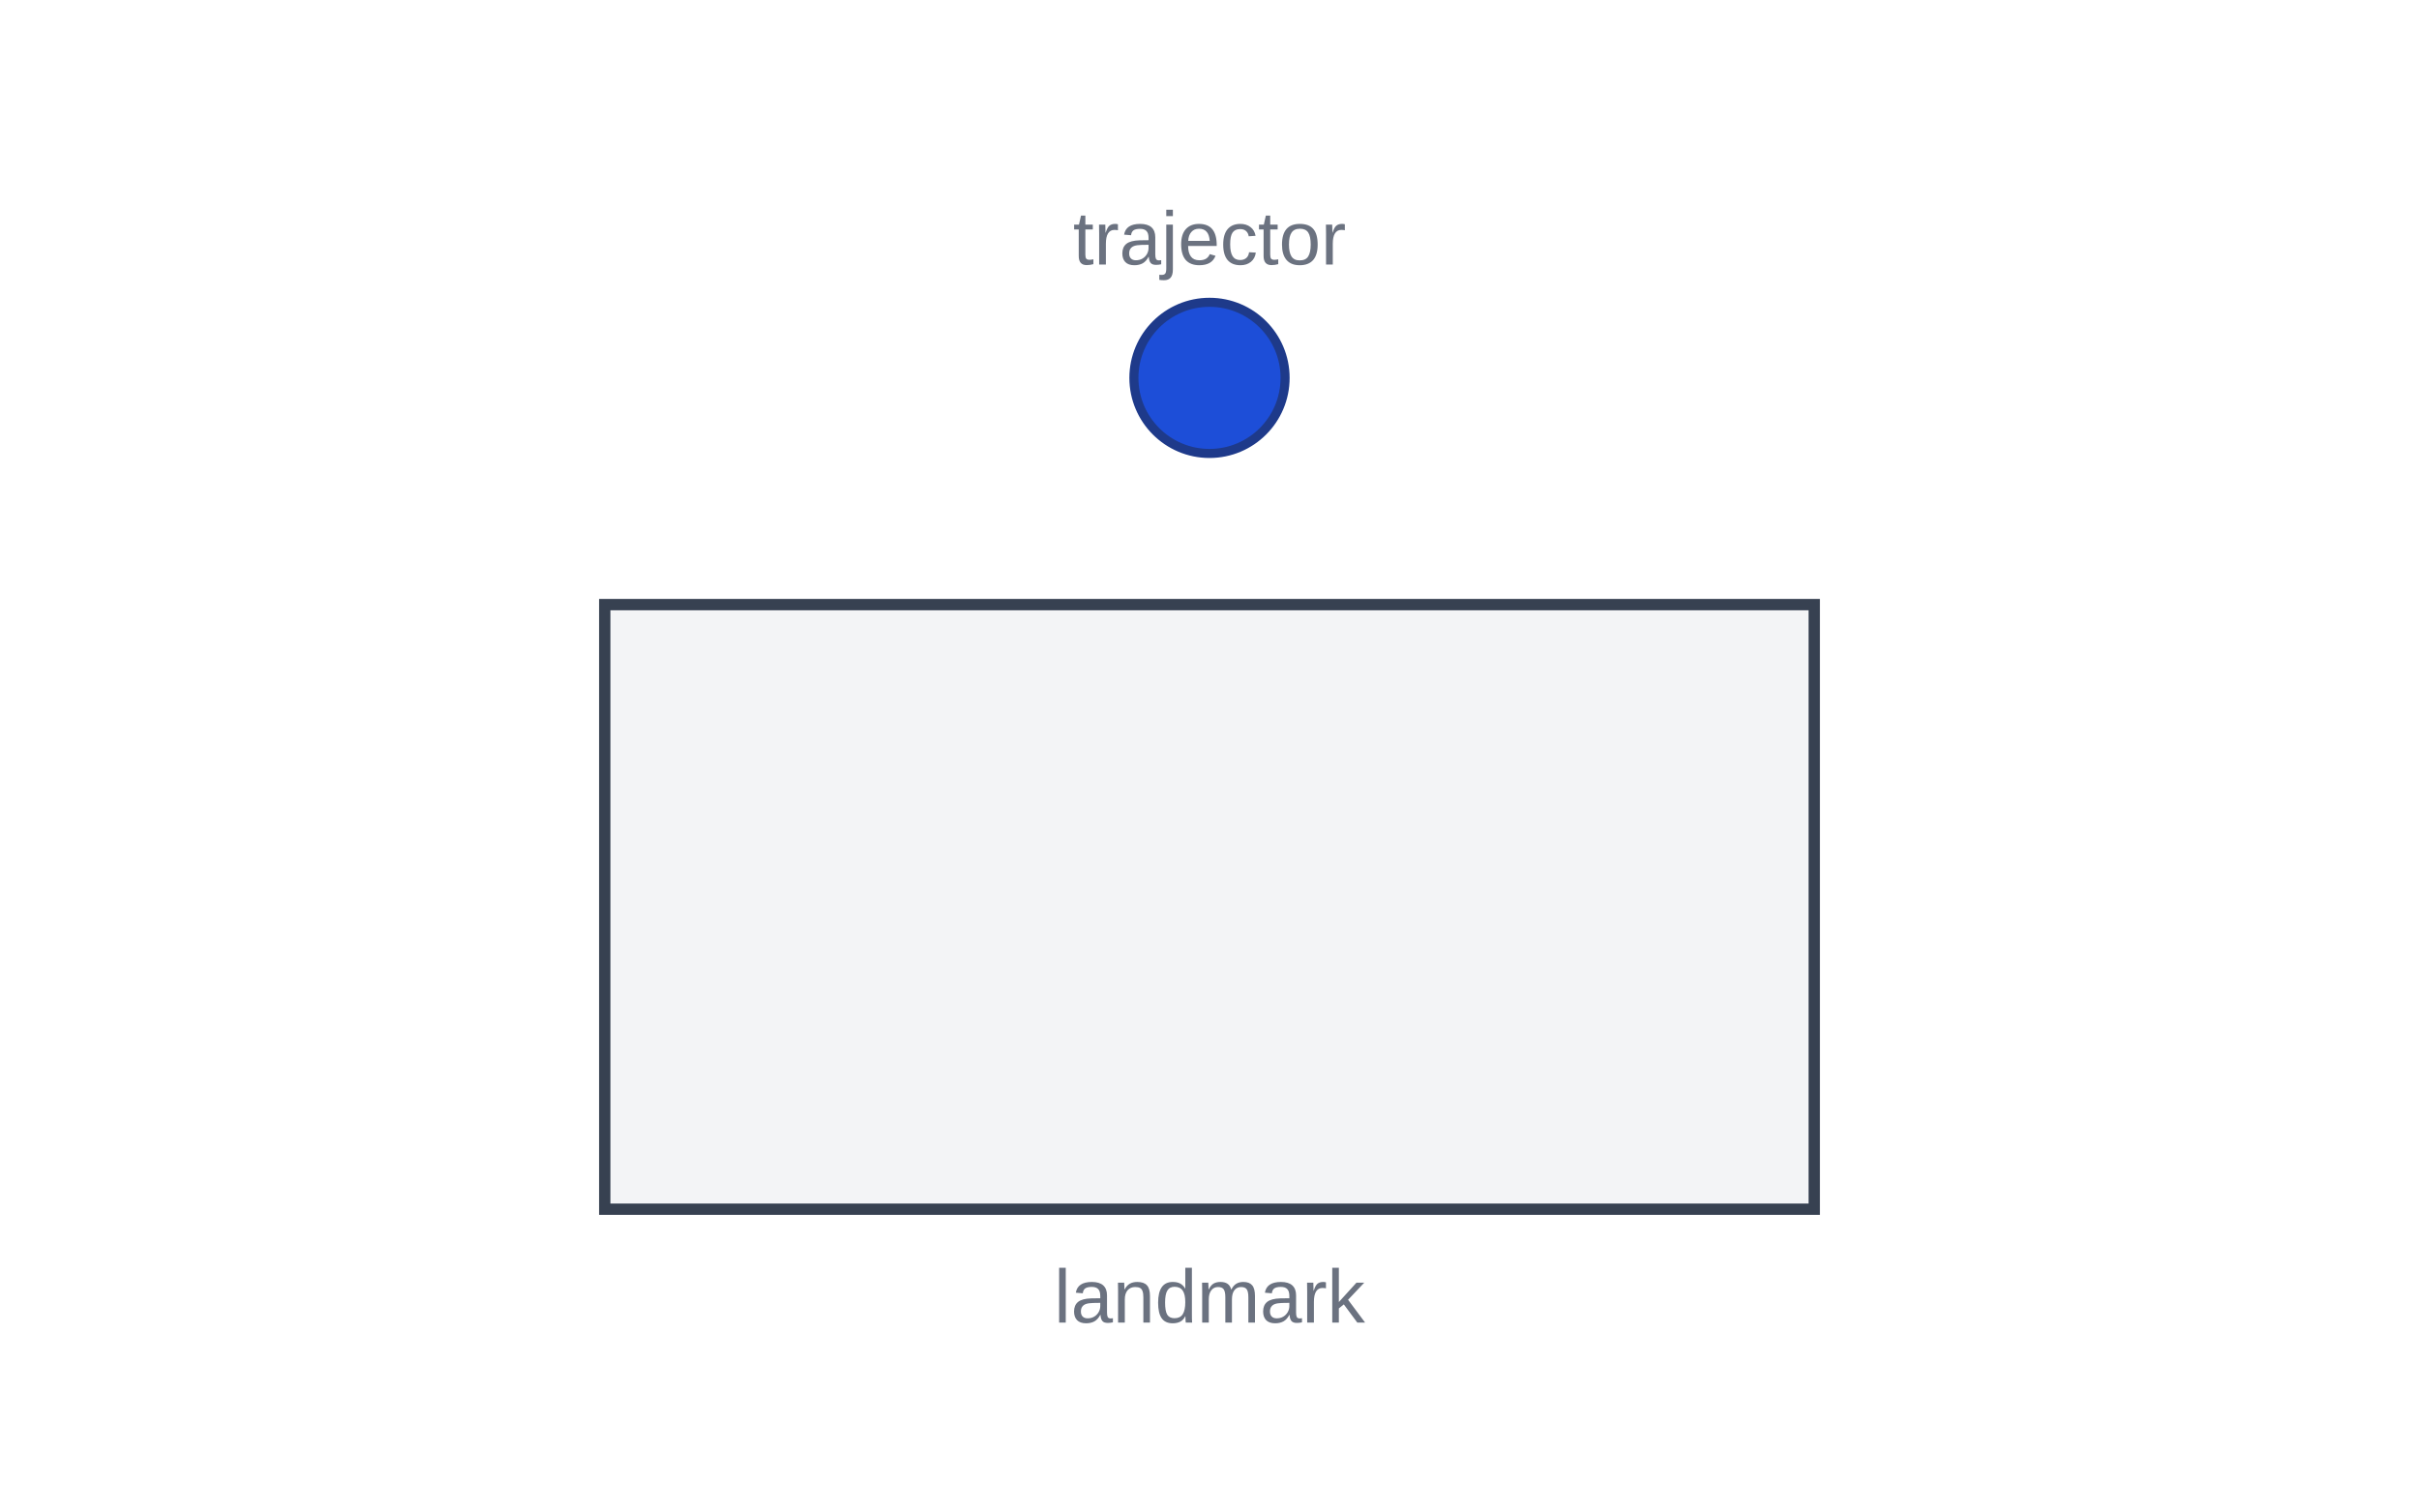
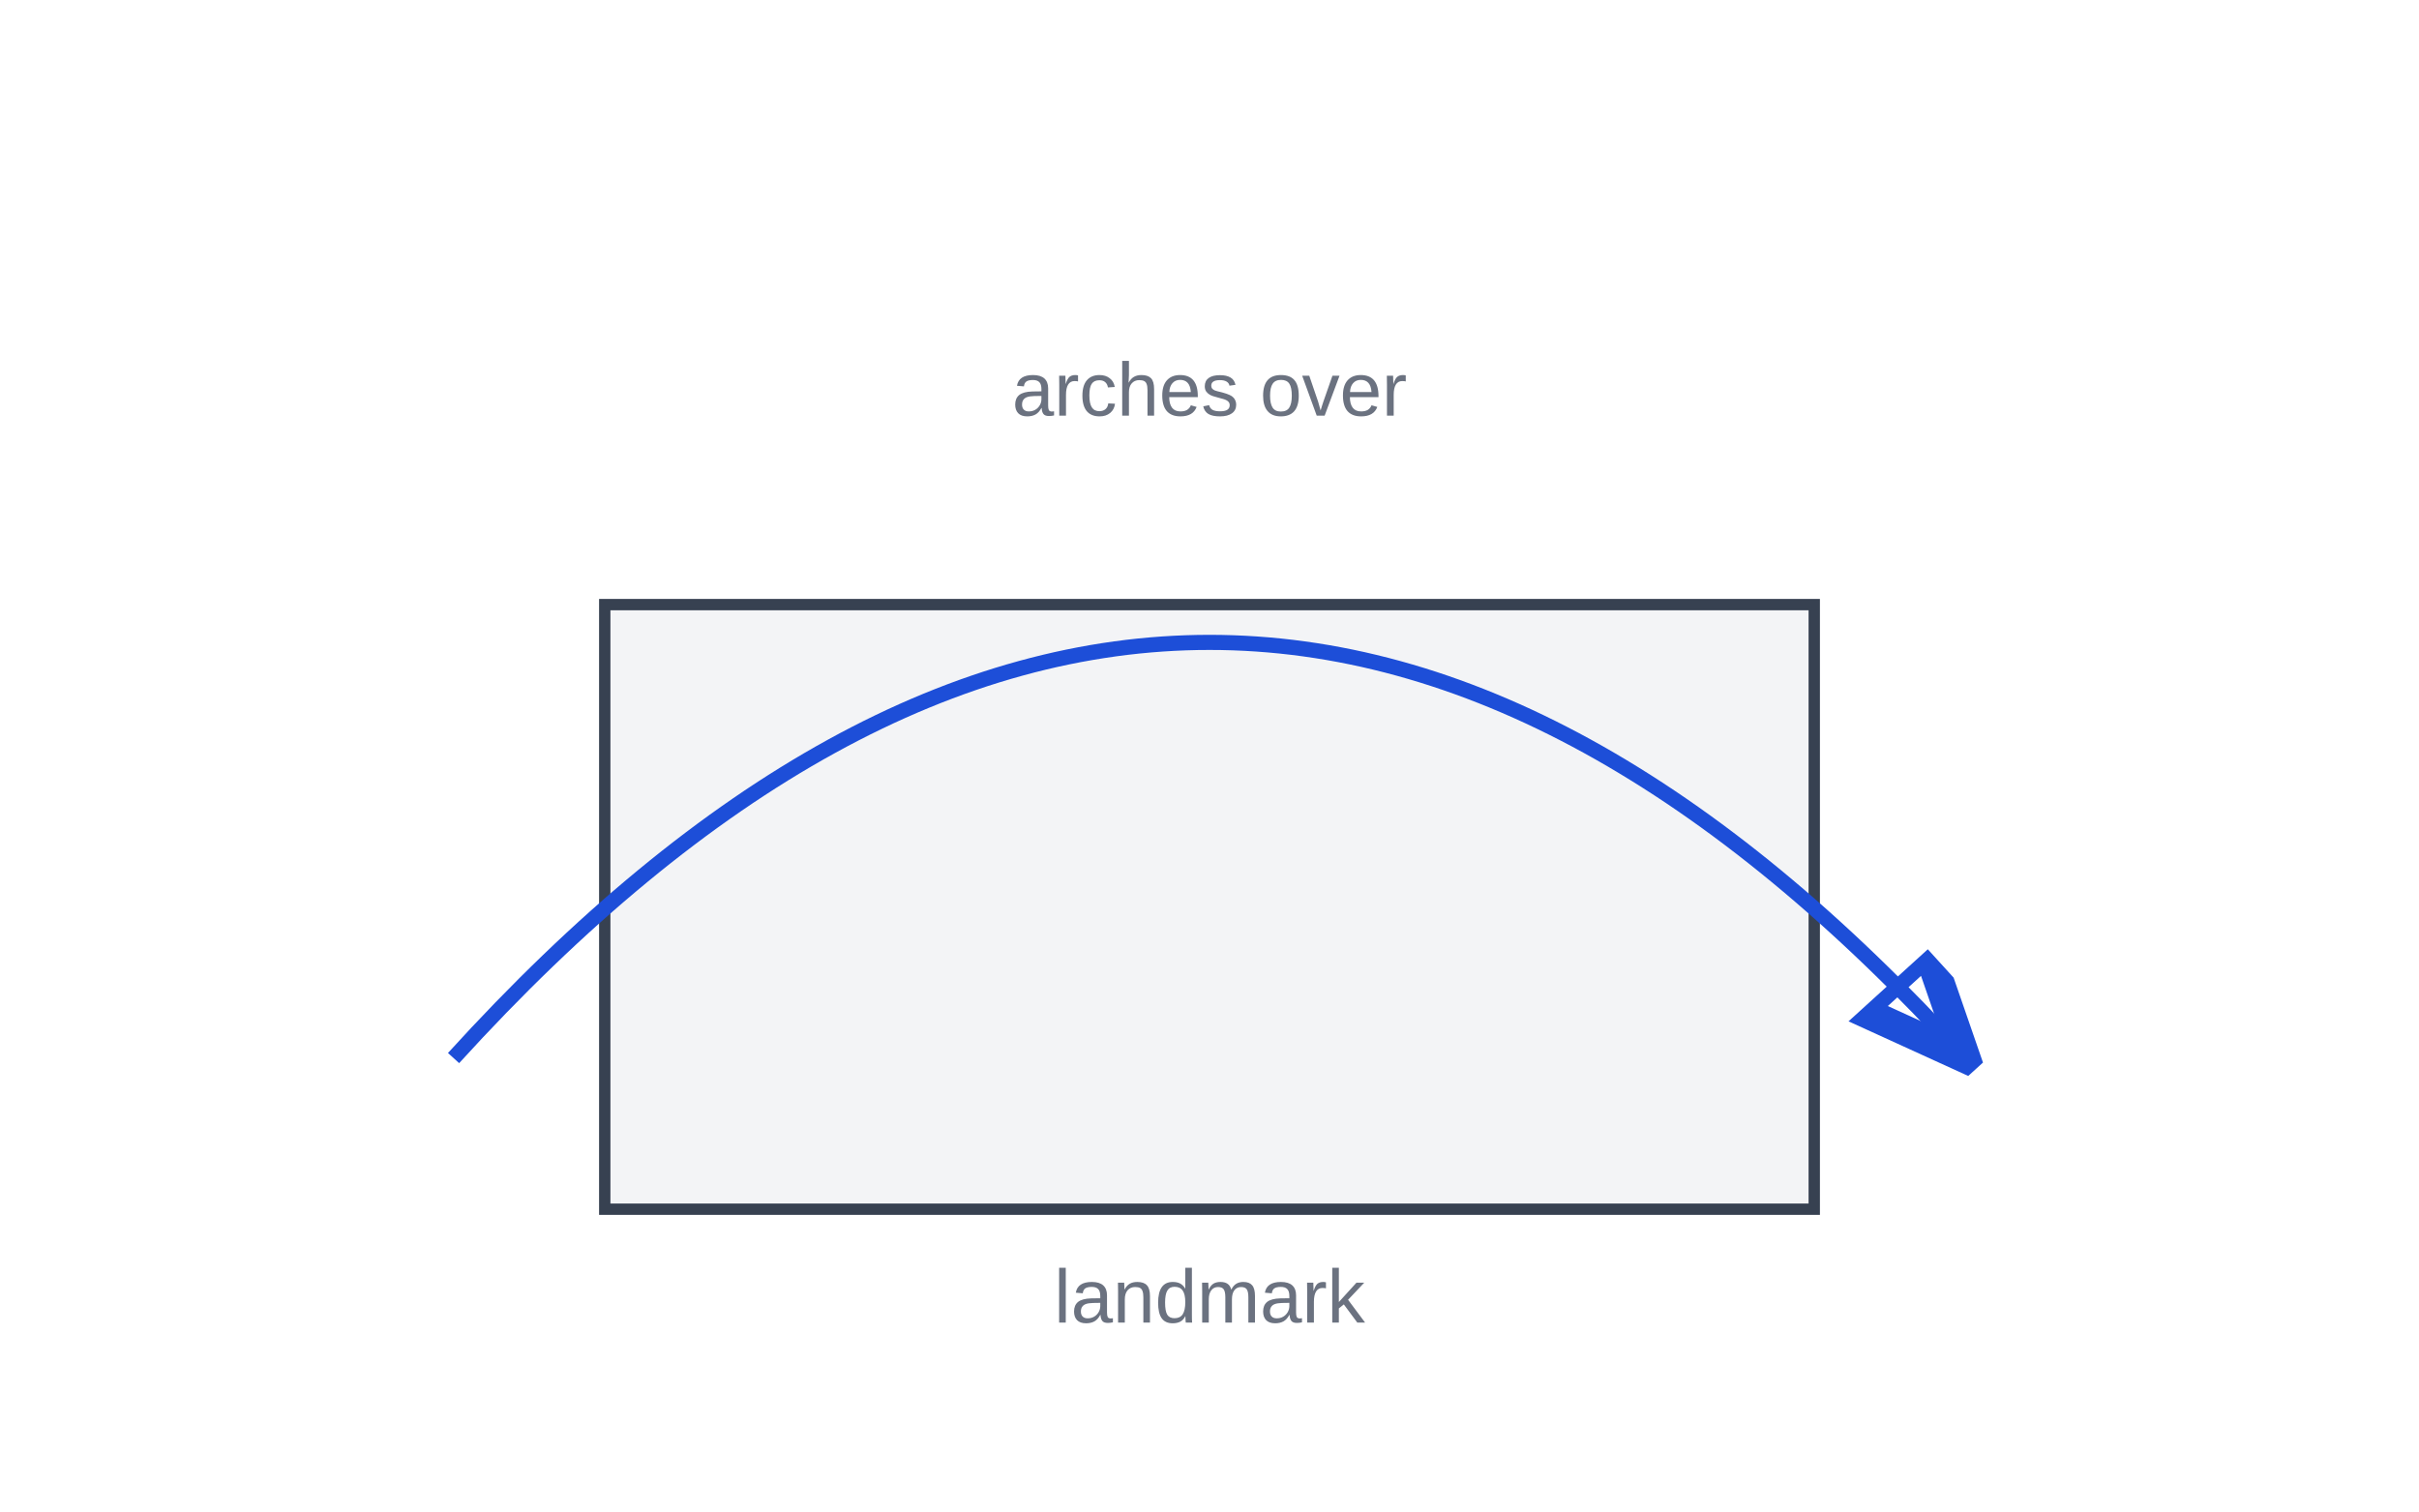
<svg xmlns="http://www.w3.org/2000/svg" viewBox="0 0 320 200" font-family="-apple-system, Segoe UI, Arial, sans-serif" font-size="11">
  <style>
  .ground   { fill:#f3f4f6; stroke:#374151; stroke-width:1.5; }
  .ground-line { stroke:#374151; stroke-width:2; fill:none; }
  .figure   { fill:#1d4ed8; stroke:#1e3a8a; stroke-width:1.2; }
  .figure-2 { fill:#dc2626; stroke:#7f1d1d; stroke-width:1.2; }
+   .figure-3 { fill:#16a34a; stroke:#14532d; stroke-width:1.2; }
  .arrow    { fill:none; stroke:#1d4ed8; stroke-width:2; marker-end:url(#arrowhead); }
+   .arrow-dim { fill:none; stroke:#9ca3af; stroke-width:1.5; stroke-dasharray:4,3; }
  .label    { fill:#6b7280; font-size:10px; }
  .title    { font-size:13px; fill:#111827; font-weight:600; }
  @media (prefers-color-scheme: dark) {
    .ground       { fill:#1f2937; stroke:#9ca3af; }
    .ground-line  { stroke:#9ca3af; }
    .figure       { fill:#93c5fd; stroke:#bfdbfe; }
    .figure-2     { fill:#fca5a5; stroke:#fecaca; }
+     .figure-3     { fill:#86efac; stroke:#bbf7d0; }
    .arrow        { stroke:#93c5fd; }
+     .arrow-dim    { stroke:#64748b; }
    .label        { fill:#9ca3af; }
    .title        { fill:#f9fafb; }
  }
</style>
  <defs>
    <marker id="arrowhead" markerWidth="8" markerHeight="8" refX="7" refY="3" orient="auto">
      <path d="M0,0 L7,3 L0,6 Z" class="arrow" />
    </marker>
  </defs>
  <rect x="80" y="80" width="160" height="80" class="ground" />
  <text x="160" y="175" text-anchor="middle" class="label">landmark</text>
-   <circle cx="160" cy="50" r="10" class="figure" />
-   <text x="160" y="35" text-anchor="middle" class="label">trajector</text>
+   <path d="M60,140 Q160,30 260,140" class="arrow" fill="none" />
+   <text x="160" y="55" text-anchor="middle" class="label">arches over</text>
</svg>
